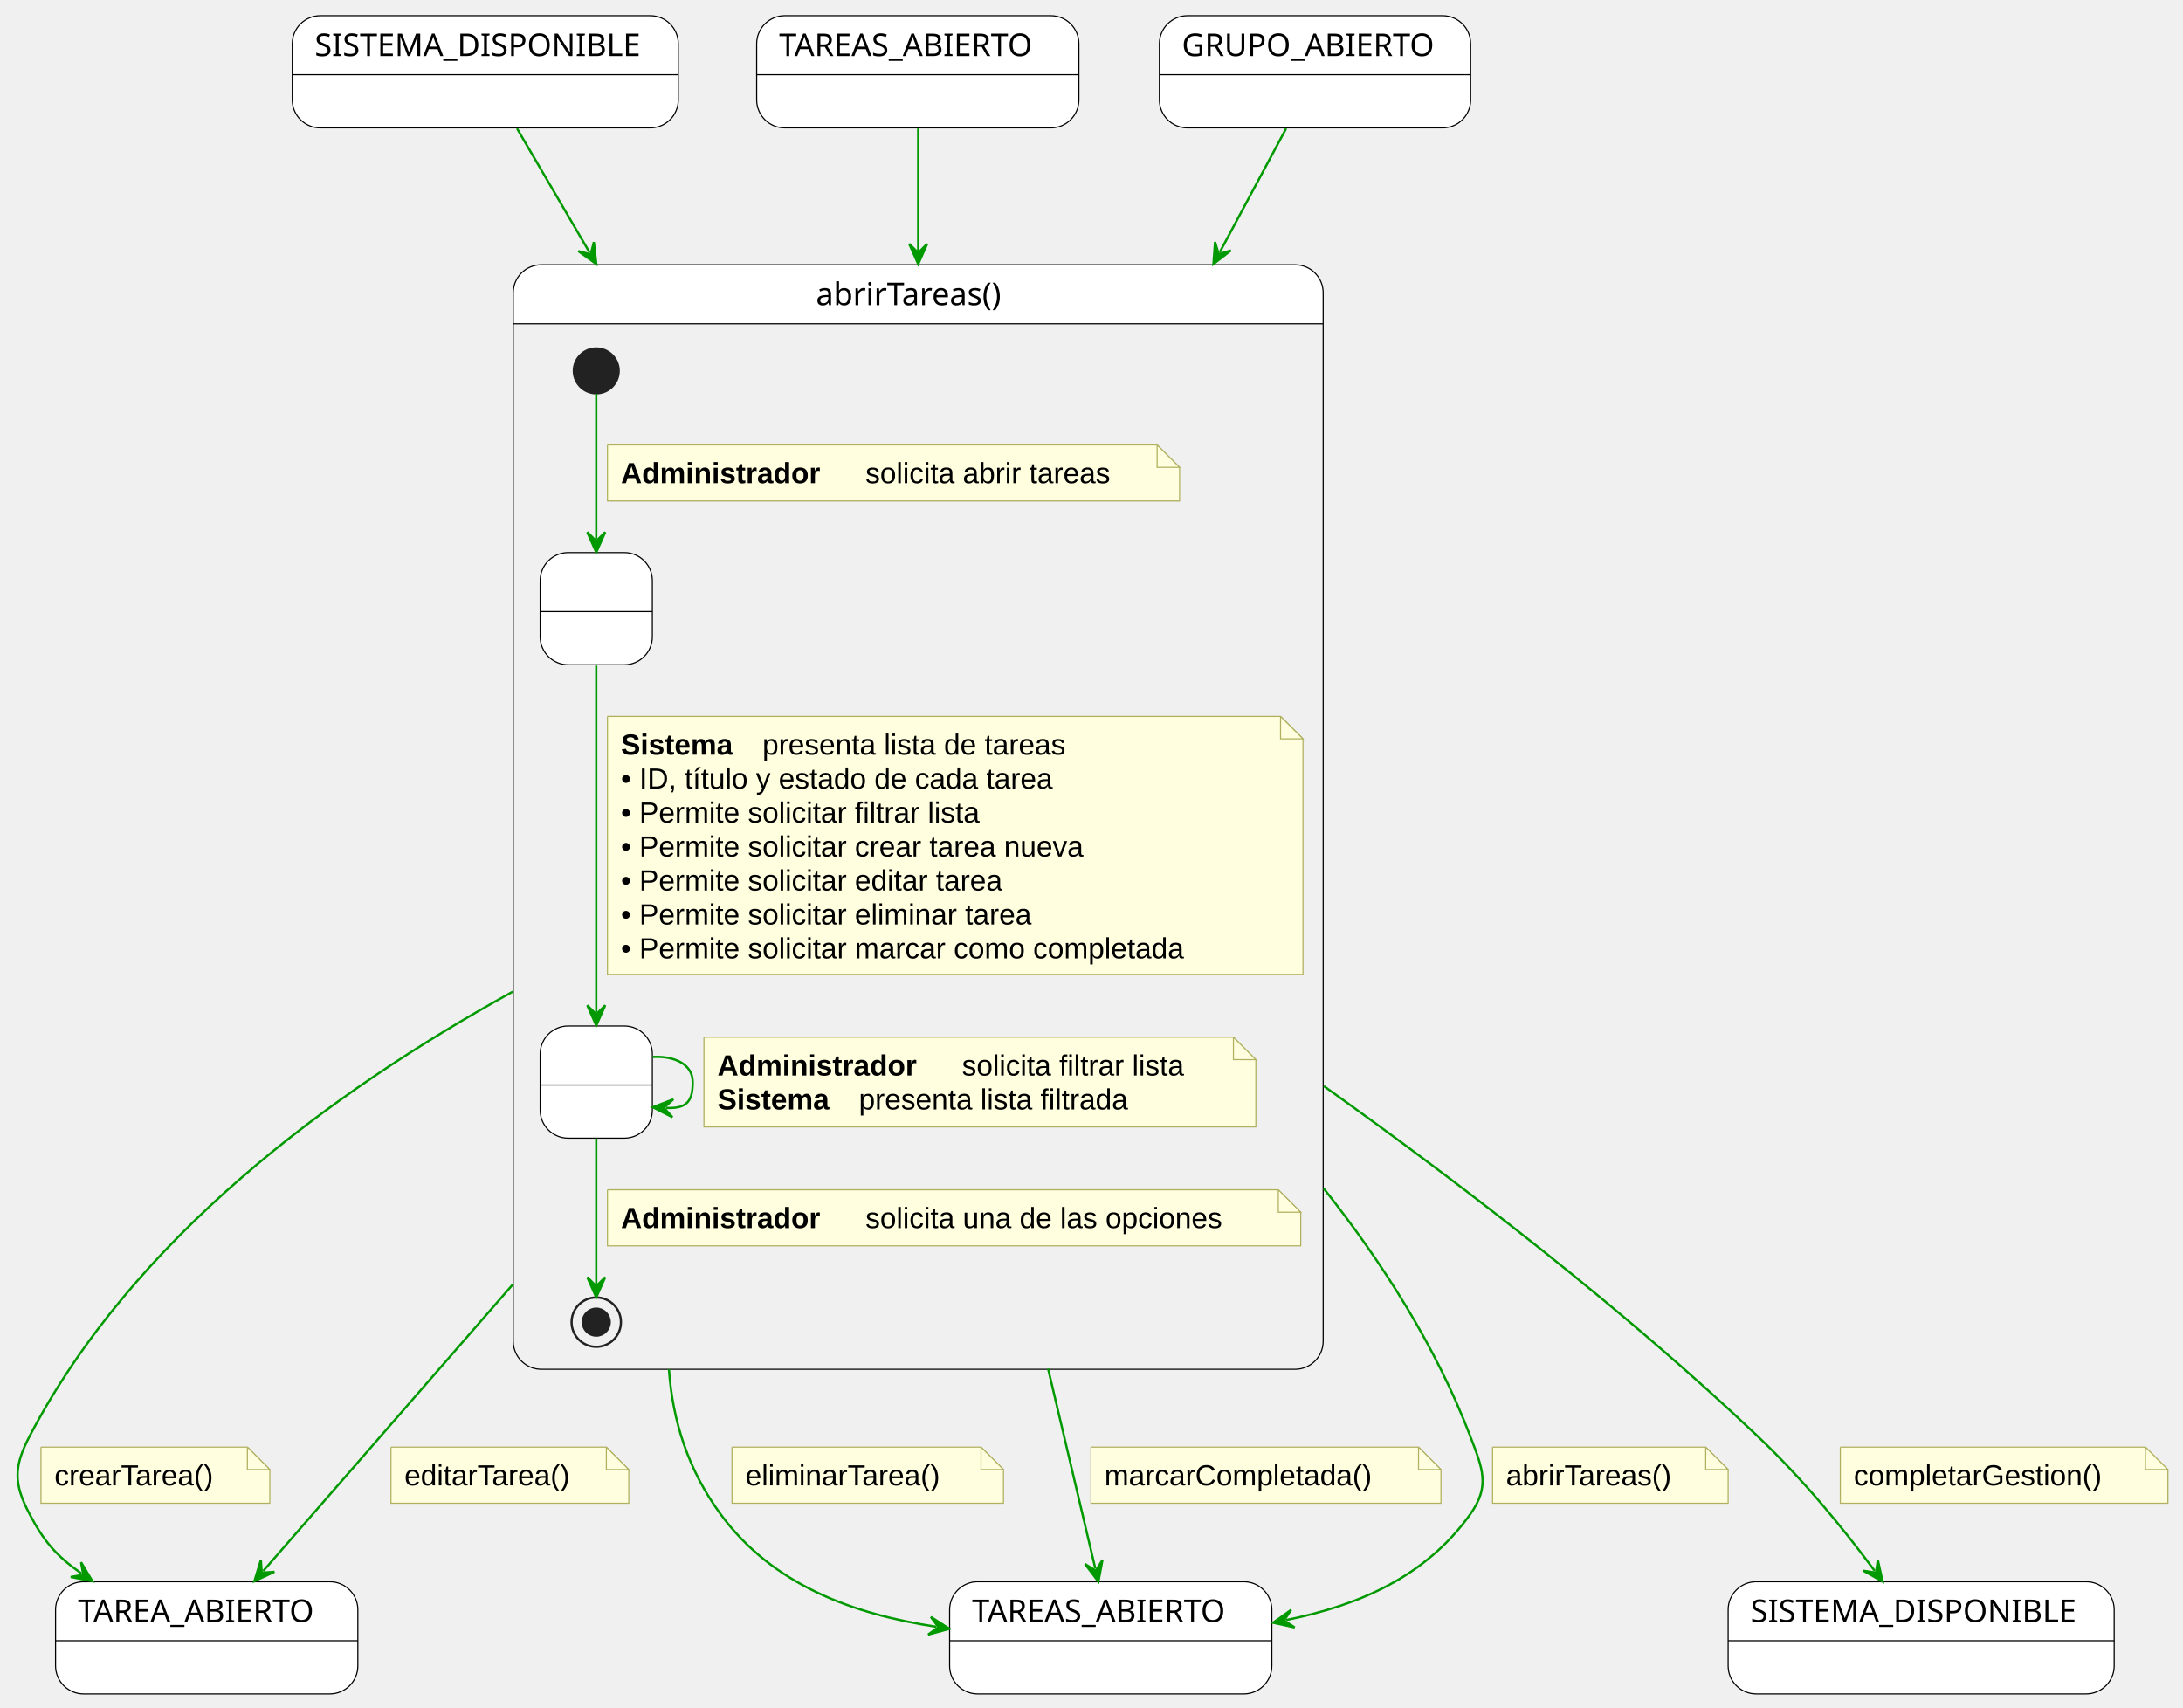
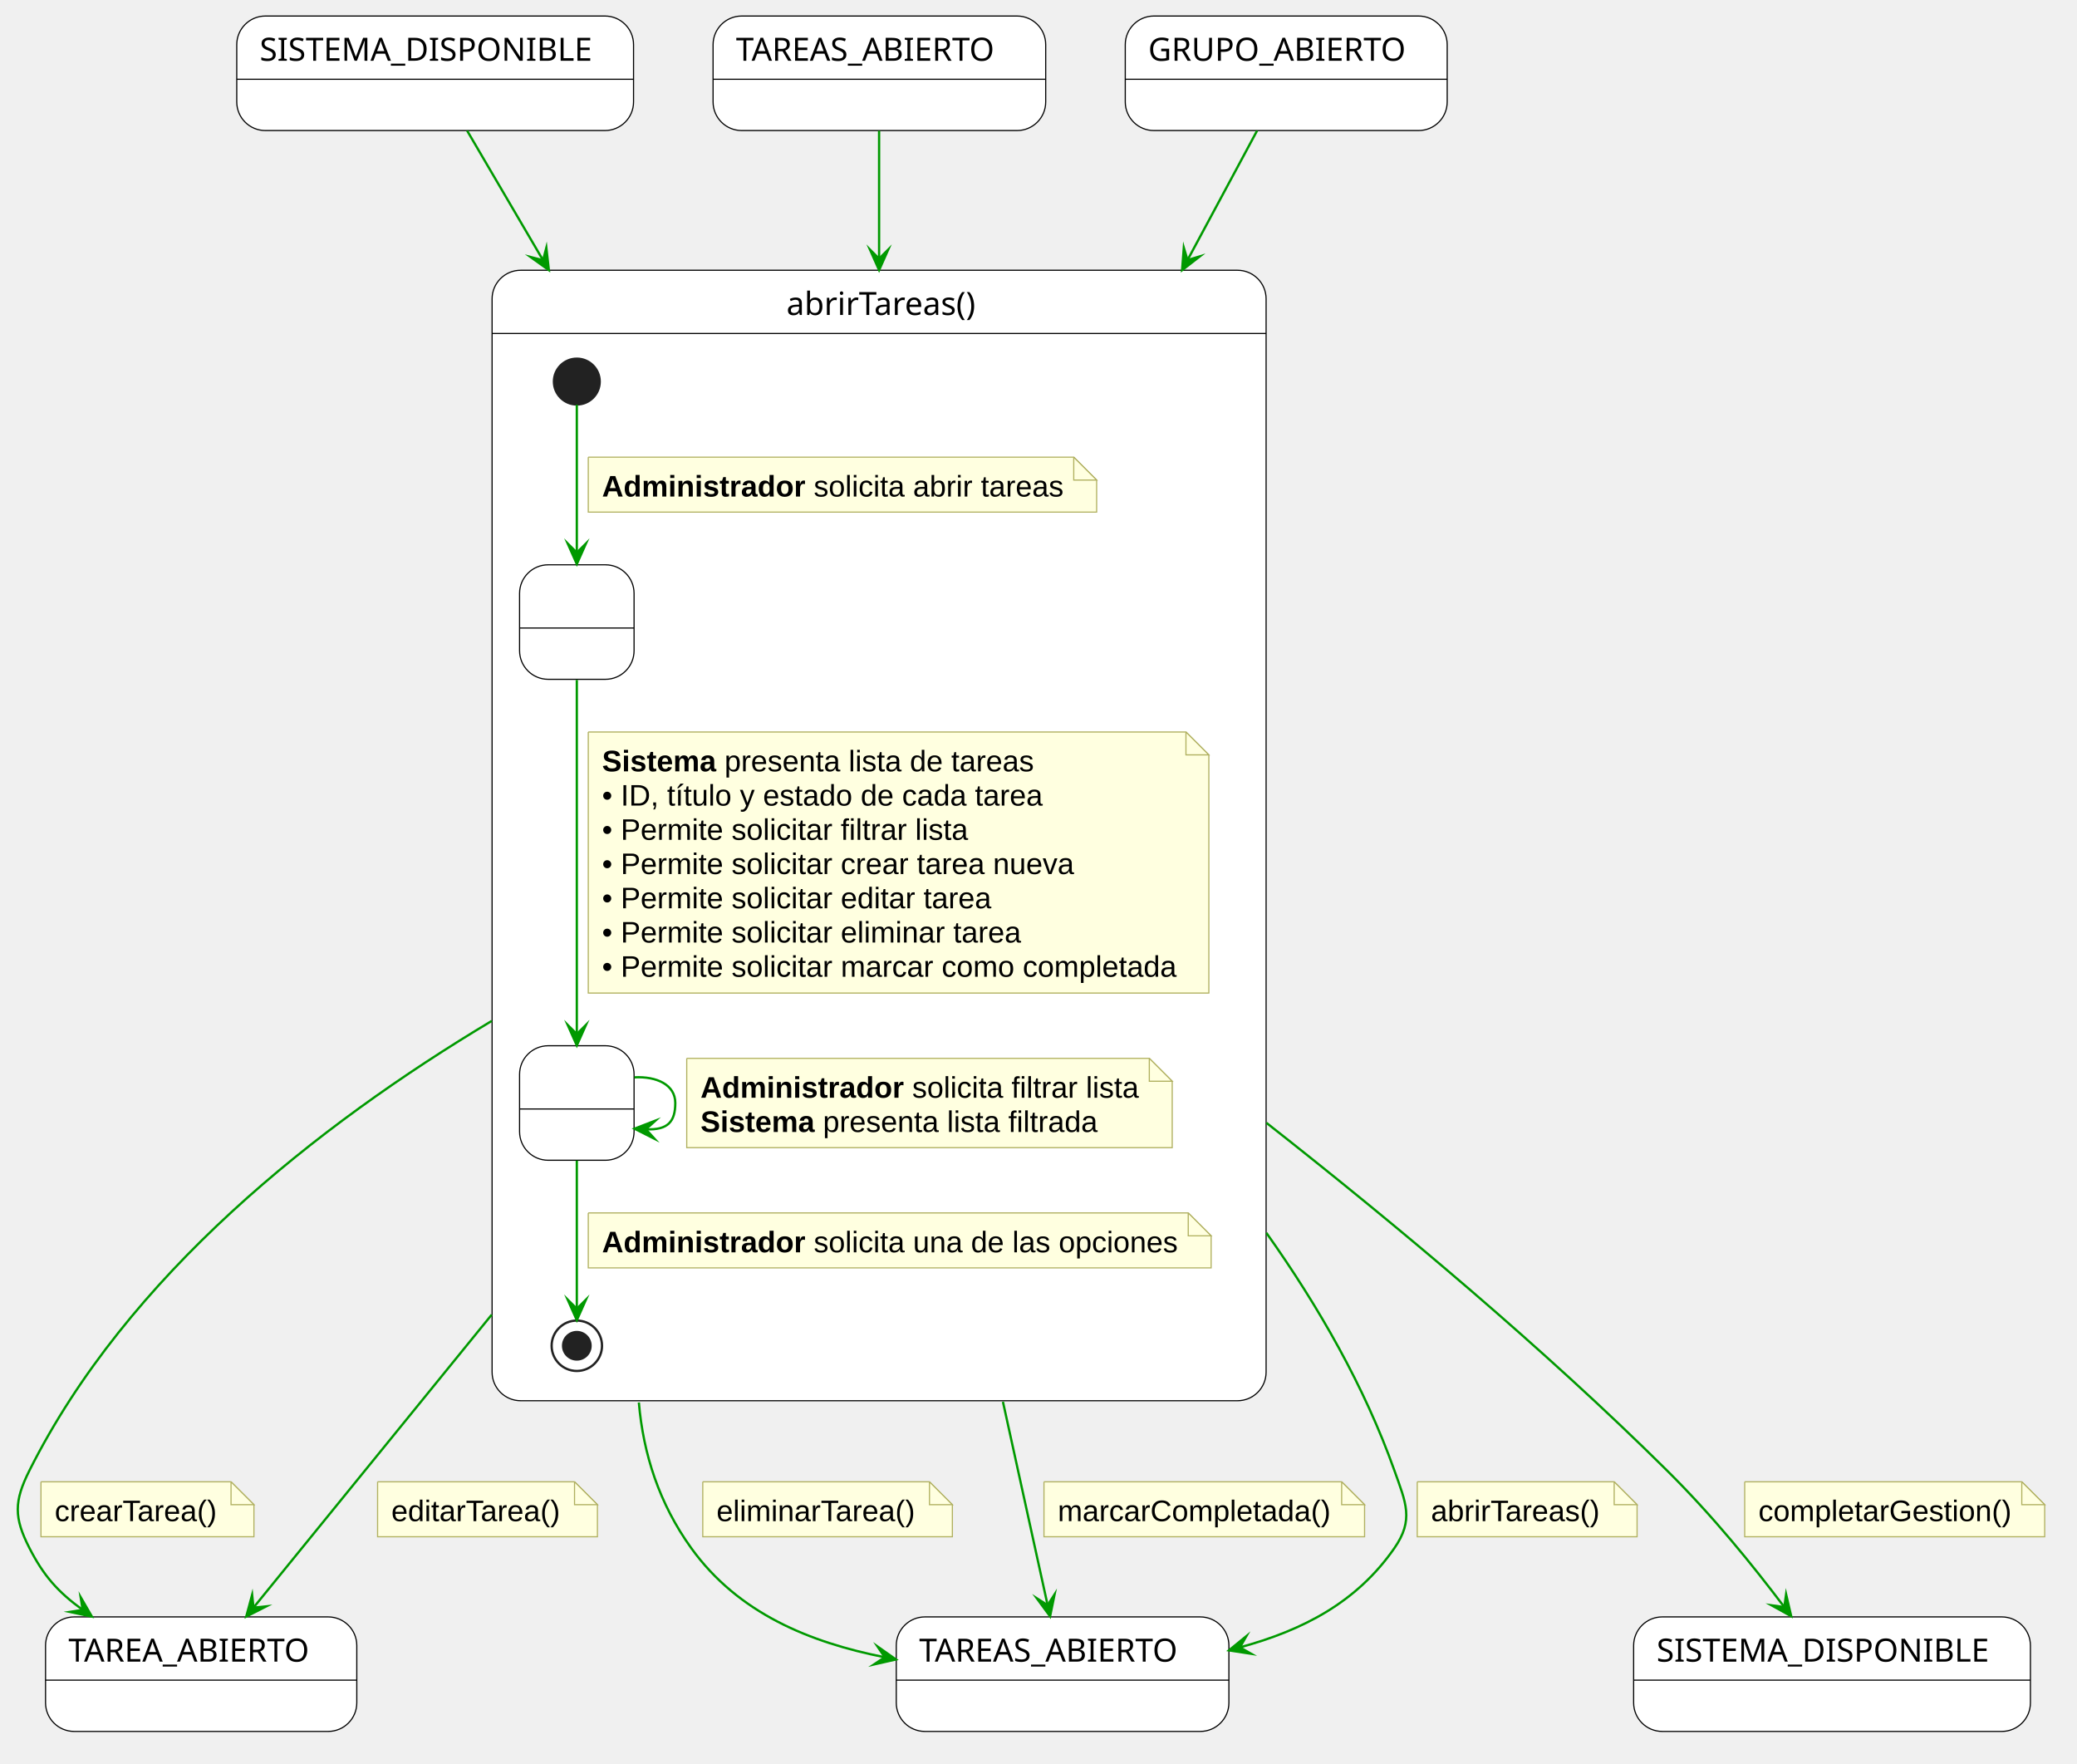
- <svg xmlns="http://www.w3.org/2000/svg" contentStyleType="text/css" data-diagram-type="STATE" height="761px" preserveAspectRatio="none" style="width:973px;height:761px;background:#FFFFFF;" version="1.1" viewBox="0 0 973 761" width="973px" zoomAndPan="magnify">
+ <svg xmlns="http://www.w3.org/2000/svg" contentStyleType="text/css" data-diagram-type="STATE" height="770px" preserveAspectRatio="none" style="width:907px;height:770px;background:#FFFFFF;" version="1.1" viewBox="0 0 907 770" width="907px" zoomAndPan="magnify">
  <defs />
  <g>
-     <g id="Inicio">
-       <rect fill="#FFFFFF" height="50" rx="12.5" ry="12.5" style="stroke:#000000;stroke-width:0.5;" width="172.065" x="130.26" y="7" />
-       <line style="stroke:#000000;stroke-width:0.5;" x1="130.26" x2="302.325" y1="33.297" y2="33.297" />
-       <text fill="#000000" font-family="sans-serif" font-size="14" lengthAdjust="spacing" textLength="152.065" x="140.26" y="24.995">SISTEMA_DISPONIBLE</text>
+     <g class="entity" data-qualified-name="Inicio" data-source-line="19" id="ent0001">
+       <rect fill="#FFFFFF" height="50" rx="12.5" ry="12.5" style="stroke:#000000;stroke-width:0.5;" width="173.269" x="103.39" y="7" />
+       <line style="stroke:#000000;stroke-width:0.5;" x1="103.39" x2="276.659" y1="34.609" y2="34.609" />
+       <text fill="#000000" font-family="sans-serif" font-size="14" lengthAdjust="spacing" textLength="153.269" x="113.39" y="26.533">SISTEMA_DISPONIBLE</text>
    </g>
-     <g id="EntradaLista">
-       <rect fill="#FFFFFF" height="50" rx="12.5" ry="12.5" style="stroke:#000000;stroke-width:0.5;" width="143.621" x="337.26" y="7" />
-       <line style="stroke:#000000;stroke-width:0.5;" x1="337.26" x2="480.881" y1="33.297" y2="33.297" />
-       <text fill="#000000" font-family="sans-serif" font-size="14" lengthAdjust="spacing" textLength="123.621" x="347.26" y="24.995">TAREAS_ABIERTO</text>
+     <g class="entity" data-qualified-name="EntradaLista" data-source-line="20" id="ent0002">
+       <rect fill="#FFFFFF" height="50" rx="12.5" ry="12.5" style="stroke:#000000;stroke-width:0.5;" width="145.255" x="311.39" y="7" />
+       <line style="stroke:#000000;stroke-width:0.5;" x1="311.39" x2="456.645" y1="34.609" y2="34.609" />
+       <text fill="#000000" font-family="sans-serif" font-size="14" lengthAdjust="spacing" textLength="125.255" x="321.39" y="26.533">TAREAS_ABIERTO</text>
    </g>
-     <g id="GrupoAbierto">
-       <rect fill="#FFFFFF" height="50" rx="12.5" ry="12.5" style="stroke:#000000;stroke-width:0.5;" width="138.74" x="516.76" y="7" />
-       <line style="stroke:#000000;stroke-width:0.5;" x1="516.76" x2="655.5" y1="33.297" y2="33.297" />
-       <text fill="#000000" font-family="sans-serif" font-size="14" lengthAdjust="spacing" textLength="118.74" x="526.76" y="24.995">GRUPO_ABIERTO</text>
+     <g class="entity" data-qualified-name="GrupoAbierto" data-source-line="21" id="ent0003">
+       <rect fill="#FFFFFF" height="50" rx="12.5" ry="12.5" style="stroke:#000000;stroke-width:0.5;" width="140.579" x="491.39" y="7" />
+       <line style="stroke:#000000;stroke-width:0.5;" x1="491.39" x2="631.969" y1="34.609" y2="34.609" />
+       <text fill="#000000" font-family="sans-serif" font-size="14" lengthAdjust="spacing" textLength="120.579" x="501.39" y="26.533">GRUPO_ABIERTO</text>
    </g>
-     <path d="M241.26,118 L577.26,118 A12.5,12.5 0 0 1 589.76,130.5 L589.76,144.297 L228.76,144.297 L228.76,130.5 A12.5,12.5 0 0 1 241.26,118" fill="#FFFFFF" />
-     <rect fill="none" height="492.297" rx="12.5" ry="12.5" style="stroke:#000000;stroke-width:0.5;" width="361" x="228.76" y="118" />
-     <line style="stroke:#000000;stroke-width:0.5;" x1="228.76" x2="589.76" y1="144.297" y2="144.297" />
-     <text fill="#000000" font-family="sans-serif" font-size="14" lengthAdjust="spacing" textLength="91.164" x="363.678" y="135.995">abrirTareas()</text>
-     <g id="AbrirTareasContainer.PasoInicial">
-       <rect fill="#FFFFFF" height="50" rx="12.5" ry="12.5" style="stroke:#000000;stroke-width:0.5;" width="50" x="240.76" y="246.297" />
-       <line style="stroke:#000000;stroke-width:0.5;" x1="240.76" x2="290.76" y1="272.594" y2="272.594" />
-       <text fill="#000000" font-family="sans-serif" font-size="14" lengthAdjust="spacing" textLength="4.45" x="263.535" y="264.292"> </text>
+     <g class="entity" data-qualified-name="AbrirTareasContainer" data-source-line="23" id="ent0004">
+       <path d="M227.39,118 L540.39,118 A12.5,12.5 0 0 1 552.89,130.5 L552.89,145.609 L214.89,145.609 L214.89,130.5 A12.5,12.5 0 0 1 227.39,118" fill="#FFFFFF" />
+       <path d="M214.89,145.609 L552.89,145.609 L552.89,599.109 A12.5,12.5 0 0 1 540.39,611.609 L227.39,611.609 A12.5,12.5 0 0 1 214.89,599.109 L214.89,145.609" fill="#FFFFFF" />
+       <rect fill="none" height="493.609" rx="12.5" ry="12.5" style="stroke:#000000;stroke-width:0.5;" width="338" x="214.89" y="118" />
+       <line style="stroke:#000000;stroke-width:0.5;" x1="214.89" x2="552.89" y1="145.609" y2="145.609" />
+       <text fill="#000000" font-family="sans-serif" font-size="14" lengthAdjust="spacing" textLength="80.903" x="343.438" y="137.533">abrirTareas()</text>
+       <g class="entity" data-qualified-name="AbrirTareasContainer.PasoInicial" data-source-line="26" id="ent0005">
+         <rect fill="#FFFFFF" height="50" rx="12.5" ry="12.5" style="stroke:#000000;stroke-width:0.5;" width="50" x="226.89" y="246.609" />
+         <line style="stroke:#000000;stroke-width:0.5;" x1="226.89" x2="276.89" y1="274.219" y2="274.219" />
+         <text fill="#000000" font-family="sans-serif" font-size="14" lengthAdjust="spacing" textLength="3.89" x="249.945" y="266.143"> </text>
+       </g>
+       <g class="entity" data-qualified-name="AbrirTareasContainer.PasoLista" data-source-line="27" id="ent0006">
+         <rect fill="#FFFFFF" height="50" rx="12.5" ry="12.5" style="stroke:#000000;stroke-width:0.5;" width="50" x="226.89" y="456.609" />
+         <line style="stroke:#000000;stroke-width:0.5;" x1="226.89" x2="276.89" y1="484.219" y2="484.219" />
+         <text fill="#000000" font-family="sans-serif" font-size="14" lengthAdjust="spacing" textLength="3.89" x="249.945" y="476.143"> </text>
+       </g>
+       <g class="start_entity" data-qualified-name="AbrirTareasContainer..start.AbrirTareasContainer" data-source-line="29" id="ent0010">
+         <ellipse cx="251.89" cy="166.609" fill="#222222" rx="10" ry="10" style="stroke:#222222;stroke-width:1;" />
+       </g>
+       <g class="end_entity" data-qualified-name="AbrirTareasContainer..end.AbrirTareasContainer" data-source-line="51" id="ent0014">
+         <ellipse cx="251.89" cy="587.609" fill="none" rx="11" ry="11" style="stroke:#222222;stroke-width:1;" />
+         <ellipse cx="251.89" cy="587.609" fill="#222222" rx="6" ry="6" style="stroke:#222222;stroke-width:1;" />
+       </g>
+       <g class="link" data-entity-1="ent0010" data-entity-2="ent0005" data-link-type="dependency" data-source-line="29" id="lnk11">
+         <path d="M251.89,176.749 C251.89,192.209 251.89,219.009 251.89,241.289" fill="none" id="*start*AbrirTareasContainer-to-PasoInicial" style="stroke:#009900;stroke-width:1;" />
+         <polygon fill="#009900" points="251.89,246.289,255.89,237.289,251.89,241.289,247.89,237.289,251.89,246.289" style="stroke:#009900;stroke-width:1;stroke-linejoin:miter;stroke-miterlimit:10;" />
+         <path d="M256.89,199.609 L256.89,223.609 L478.89,223.609 L478.89,209.609 L468.89,199.609 L256.89,199.609" fill="#FFFFE0" style="stroke:#B0B060;stroke-width:0.5;" />
+         <path d="M468.89,199.609 L468.89,209.609 L478.89,209.609 L468.89,199.609" fill="#FFFFE0" style="stroke:#B0B060;stroke-width:0.5;" />
+         <text fill="#000000" font-family="Arial" font-size="13" font-weight="700" lengthAdjust="spacing" textLength="88.842" x="262.89" y="216.803">Administrador</text>
+         <text fill="#000000" font-family="Arial" font-size="13" lengthAdjust="spacing" textLength="109.097" x="355.344" y="216.803">solicita abrir tareas</text>
+       </g>
+       <g class="link" data-entity-1="ent0005" data-entity-2="ent0006" data-link-type="dependency" data-source-line="34" id="lnk12">
+         <path d="M251.89,296.879 C251.89,336.959 251.89,411.519 251.89,451.499" fill="none" id="PasoInicial-to-PasoLista" style="stroke:#009900;stroke-width:1;" />
+         <polygon fill="#009900" points="251.89,456.499,255.89,447.499,251.89,451.499,247.89,447.499,251.89,456.499" style="stroke:#009900;stroke-width:1;stroke-linejoin:miter;stroke-miterlimit:10;" />
+         <path d="M256.89,319.609 L256.89,433.609 L527.89,433.609 L527.89,329.609 L517.89,319.609 L256.89,319.609" fill="#FFFFE0" style="stroke:#B0B060;stroke-width:0.5;" />
+         <path d="M517.89,319.609 L517.89,329.609 L527.89,329.609 L517.89,319.609" fill="#FFFFE0" style="stroke:#B0B060;stroke-width:0.5;" />
+         <text fill="#000000" font-family="Arial" font-size="13" font-weight="700" lengthAdjust="spacing" textLength="49.861" x="262.89" y="336.803">Sistema</text>
+         <text fill="#000000" font-family="Arial" font-size="13" lengthAdjust="spacing" textLength="135.135" x="316.363" y="336.803">presenta lista de tareas</text>
+         <text fill="#000000" font-family="Arial" font-size="13" lengthAdjust="spacing" textLength="192.442" x="262.89" y="351.752">• ID, título y estado de cada tarea</text>
+         <text fill="#000000" font-family="Arial" font-size="13" lengthAdjust="spacing" textLength="159.859" x="262.89" y="366.701">• Permite solicitar filtrar lista</text>
+         <text fill="#000000" font-family="Arial" font-size="13" lengthAdjust="spacing" textLength="206.134" x="262.89" y="381.649">• Permite solicitar crear tarea nueva</text>
+         <text fill="#000000" font-family="Arial" font-size="13" lengthAdjust="spacing" textLength="170.003" x="262.89" y="396.598">• Permite solicitar editar tarea</text>
+         <text fill="#000000" font-family="Arial" font-size="13" lengthAdjust="spacing" textLength="182.997" x="262.89" y="411.547">• Permite solicitar eliminar tarea</text>
+         <text fill="#000000" font-family="Arial" font-size="13" lengthAdjust="spacing" textLength="250.91" x="262.89" y="426.496">• Permite solicitar marcar como completada</text>
+       </g>
+       <g class="link" data-entity-1="ent0006" data-entity-2="ent0006" data-link-type="dependency" data-source-line="45" id="lnk13">
+         <path d="M277.07,470.399 C286.8,469.909 294.89,473.639 294.89,481.609 C294.89,489.579 291.794,493.561 282.064,493.071" fill="none" id="PasoLista-to-PasoLista" style="stroke:#009900;stroke-width:1;" />
+         <polygon fill="#009900" points="277.07,492.819,285.857,497.267,282.064,493.071,286.26,489.277,277.07,492.819" style="stroke:#009900;stroke-width:1;stroke-linejoin:miter;stroke-miterlimit:10;" />
+         <path d="M299.89,462.109 L299.89,501.109 L511.89,501.109 L511.89,472.109 L501.89,462.109 L299.89,462.109" fill="#FFFFE0" style="stroke:#B0B060;stroke-width:0.5;" />
+         <path d="M501.89,462.109 L501.89,472.109 L511.89,472.109 L501.89,462.109" fill="#FFFFE0" style="stroke:#B0B060;stroke-width:0.5;" />
+         <text fill="#000000" font-family="Arial" font-size="13" font-weight="700" lengthAdjust="spacing" textLength="88.842" x="305.89" y="479.303">Administrador</text>
+         <text fill="#000000" font-family="Arial" font-size="13" lengthAdjust="spacing" textLength="98.966" x="398.344" y="479.303">solicita filtrar lista</text>
+         <text fill="#000000" font-family="Arial" font-size="13" font-weight="700" lengthAdjust="spacing" textLength="49.861" x="305.89" y="494.252">Sistema</text>
+         <text fill="#000000" font-family="Arial" font-size="13" lengthAdjust="spacing" textLength="119.952" x="359.363" y="494.252">presenta lista filtrada</text>
+       </g>
+       <g class="link" data-entity-1="ent0006" data-entity-2="ent0014" data-link-type="dependency" data-source-line="51" id="lnk15">
+         <path d="M251.89,506.729 C251.89,528.809 251.89,555.419 251.89,571.449" fill="none" id="PasoLista-to-*end*AbrirTareasContainer" style="stroke:#009900;stroke-width:1;" />
+         <polygon fill="#009900" points="251.89,576.449,255.89,567.449,251.89,571.449,247.89,567.449,251.89,576.449" style="stroke:#009900;stroke-width:1;stroke-linejoin:miter;stroke-miterlimit:10;" />
+         <path d="M256.89,529.609 L256.89,553.609 L528.89,553.609 L528.89,539.609 L518.89,529.609 L256.89,529.609" fill="#FFFFE0" style="stroke:#B0B060;stroke-width:0.5;" />
+         <path d="M518.89,529.609 L518.89,539.609 L528.89,539.609 L518.89,529.609" fill="#FFFFE0" style="stroke:#B0B060;stroke-width:0.5;" />
+         <text fill="#000000" font-family="Arial" font-size="13" font-weight="700" lengthAdjust="spacing" textLength="88.842" x="262.89" y="546.803">Administrador</text>
+         <text fill="#000000" font-family="Arial" font-size="13" lengthAdjust="spacing" textLength="158.99" x="355.344" y="546.803">solicita una de las opciones</text>
+       </g>
    </g>
-     <g id="AbrirTareasContainer.PasoLista">
-       <rect fill="#FFFFFF" height="50" rx="12.5" ry="12.5" style="stroke:#000000;stroke-width:0.5;" width="50" x="240.76" y="457.297" />
-       <line style="stroke:#000000;stroke-width:0.5;" x1="240.76" x2="290.76" y1="483.594" y2="483.594" />
-       <text fill="#000000" font-family="sans-serif" font-size="14" lengthAdjust="spacing" textLength="4.45" x="263.535" y="475.292"> </text>
+     <g class="entity" data-qualified-name="FinDetalle" data-source-line="57" id="ent0007">
+       <rect fill="#FFFFFF" height="50" rx="12.5" ry="12.5" style="stroke:#000000;stroke-width:0.5;" width="135.917" x="19.89" y="706" />
+       <line style="stroke:#000000;stroke-width:0.5;" x1="19.89" x2="155.807" y1="733.609" y2="733.609" />
+       <text fill="#000000" font-family="sans-serif" font-size="14" lengthAdjust="spacing" textLength="115.917" x="29.89" y="725.533">TAREA_ABIERTO</text>
    </g>
-     <ellipse cx="265.76" cy="165.297" fill="#222222" rx="10" ry="10" style="stroke:#222222;stroke-width:1;" />
-     <ellipse cx="265.76" cy="589.297" fill="none" rx="11" ry="11" style="stroke:#222222;stroke-width:1;" />
-     <ellipse cx="265.76" cy="589.297" fill="#222222" rx="6" ry="6" style="stroke:#222222;stroke-width:1;" />
-     <g class="link" data-entity-1=".start.AbrirTareasContainer" data-entity-2="PasoInicial" data-source-line="29" data-uid="lnk3" id="link_.start.AbrirTareasContainer_PasoInicial">
-       <path d="M265.76,175.527 C265.76,191.237 265.76,217.657 265.76,240.167" fill="none" id="*start*AbrirTareasContainer-to-PasoInicial" style="stroke:#009900;stroke-width:1;" />
-       <polygon fill="#009900" points="265.76,246.167,269.76,237.167,265.76,241.167,261.76,237.167,265.76,246.167" style="stroke:#009900;stroke-width:1;" />
-       <path d="M270.76,198.297 L270.76,223.297 L525.76,223.297 L525.76,208.297 L515.76,198.297 L270.76,198.297" fill="#FFFFE0" style="stroke:#B0B060;stroke-width:0.5;" />
-       <path d="M515.76,198.297 L515.76,208.297 L525.76,208.297 L515.76,198.297" fill="#FFFFE0" style="stroke:#B0B060;stroke-width:0.5;" />
-       <text fill="#000000" font-family="Arial" font-size="13" font-weight="bold" lengthAdjust="spacing" textLength="104.863" x="276.76" y="215.364">Administrador</text>
-       <text fill="#000000" font-family="Arial" font-size="13" lengthAdjust="spacing" textLength="125.703" x="385.756" y="215.364">solicita abrir tareas</text>
+     <g class="entity" data-qualified-name="SalidaLista" data-source-line="58" id="ent0008">
+       <rect fill="#FFFFFF" height="50" rx="12.5" ry="12.5" style="stroke:#000000;stroke-width:0.5;" width="145.255" x="391.39" y="706" />
+       <line style="stroke:#000000;stroke-width:0.5;" x1="391.39" x2="536.645" y1="733.609" y2="733.609" />
+       <text fill="#000000" font-family="sans-serif" font-size="14" lengthAdjust="spacing" textLength="125.255" x="401.39" y="725.533">TAREAS_ABIERTO</text>
    </g>
-     <g class="link" data-entity-1="PasoInicial" data-entity-2="PasoLista" data-source-line="34" data-uid="lnk4" id="link_PasoInicial_PasoLista">
-       <path d="M265.76,296.677 C265.76,336.957 265.76,410.897 265.76,451.067" fill="none" id="PasoInicial-to-PasoLista" style="stroke:#009900;stroke-width:1;" />
-       <polygon fill="#009900" points="265.76,457.067,269.76,448.067,265.76,452.067,261.76,448.067,265.76,457.067" style="stroke:#009900;stroke-width:1;" />
-       <path d="M270.76,319.297 L270.76,434.297 L580.76,434.297 L580.76,329.297 L570.76,319.297 L270.76,319.297" fill="#FFFFE0" style="stroke:#B0B060;stroke-width:0.5;" />
-       <path d="M570.76,319.297 L570.76,329.297 L580.76,329.297 L570.76,319.297" fill="#FFFFE0" style="stroke:#B0B060;stroke-width:0.5;" />
-       <text fill="#000000" font-family="Arial" font-size="13" font-weight="bold" lengthAdjust="spacing" textLength="58.906" x="276.76" y="336.364">Sistema</text>
-       <text fill="#000000" font-family="Arial" font-size="13" lengthAdjust="spacing" textLength="154.521" x="339.799" y="336.364">presenta lista de tareas</text>
-       <text fill="#000000" font-family="Arial" font-size="13" lengthAdjust="spacing" textLength="221.87" x="276.76" y="351.497">• ID, título y estado de cada tarea</text>
-       <text fill="#000000" font-family="Arial" font-size="13" lengthAdjust="spacing" textLength="188.481" x="276.76" y="366.629">• Permite solicitar filtrar lista</text>
-       <text fill="#000000" font-family="Arial" font-size="13" lengthAdjust="spacing" textLength="238.31" x="276.76" y="381.762">• Permite solicitar crear tarea nueva</text>
-       <text fill="#000000" font-family="Arial" font-size="13" lengthAdjust="spacing" textLength="198.51" x="276.76" y="396.895">• Permite solicitar editar tarea</text>
-       <text fill="#000000" font-family="Arial" font-size="13" lengthAdjust="spacing" textLength="213.288" x="276.76" y="412.028">• Permite solicitar eliminar tarea</text>
-       <text fill="#000000" font-family="Arial" font-size="13" lengthAdjust="spacing" textLength="289.06" x="276.76" y="427.161">• Permite solicitar marcar como completada</text>
+     <g class="entity" data-qualified-name="SalidaSistema" data-source-line="59" id="ent0009">
+       <rect fill="#FFFFFF" height="50" rx="12.5" ry="12.5" style="stroke:#000000;stroke-width:0.5;" width="173.269" x="713.39" y="706" />
+       <line style="stroke:#000000;stroke-width:0.5;" x1="713.39" x2="886.659" y1="733.609" y2="733.609" />
+       <text fill="#000000" font-family="sans-serif" font-size="14" lengthAdjust="spacing" textLength="153.269" x="723.39" y="725.533">SISTEMA_DISPONIBLE</text>
    </g>
-     <g class="link" data-entity-1="PasoLista" data-entity-2="PasoLista" data-source-line="45" data-uid="lnk5" id="link_PasoLista_PasoLista">
-       <path d="M290.94,471.087 C300.67,470.597 308.76,474.327 308.76,482.297 C308.76,490.267 306.662,494.299 296.932,493.809" fill="none" id="PasoLista-to-PasoLista" style="stroke:#009900;stroke-width:1;" />
-       <polygon fill="#009900" points="290.94,493.507,299.727,497.954,295.934,493.758,300.13,489.965,290.94,493.507" style="stroke:#009900;stroke-width:1;" />
-       <path d="M313.76,462.297 L313.76,502.297 L559.76,502.297 L559.76,472.297 L549.76,462.297 L313.76,462.297" fill="#FFFFE0" style="stroke:#B0B060;stroke-width:0.5;" />
-       <path d="M549.76,462.297 L549.76,472.297 L559.76,472.297 L549.76,462.297" fill="#FFFFE0" style="stroke:#B0B060;stroke-width:0.5;" />
-       <text fill="#000000" font-family="Arial" font-size="13" font-weight="bold" lengthAdjust="spacing" textLength="104.863" x="319.76" y="479.364">Administrador</text>
-       <text fill="#000000" font-family="Arial" font-size="13" lengthAdjust="spacing" textLength="116.651" x="428.756" y="479.364">solicita filtrar lista</text>
-       <text fill="#000000" font-family="Arial" font-size="13" font-weight="bold" lengthAdjust="spacing" textLength="58.906" x="319.76" y="494.497">Sistema</text>
-       <text fill="#000000" font-family="Arial" font-size="13" lengthAdjust="spacing" textLength="139.42" x="382.799" y="494.497">presenta lista filtrada</text>
+     <g class="link" data-entity-1="ent0001" data-entity-2="ent0004" data-link-type="dependency" data-source-line="61" id="lnk16">
+       <path d="M204,57.07 C212.89,72.25 222.851,89.247 237.151,113.637" fill="none" id="Inicio-to-AbrirTareasContainer" style="stroke:#009900;stroke-width:1;" />
+       <polygon fill="#009900" points="239.68,117.95,238.579,108.163,237.151,113.637,231.677,112.209,239.68,117.95" style="stroke:#009900;stroke-width:1;stroke-linejoin:miter;stroke-miterlimit:10;" />
    </g>
-     <g class="link" data-entity-1="PasoLista" data-entity-2=".end.AbrirTareasContainer" data-source-line="51" data-uid="lnk7" id="link_PasoLista_.end.AbrirTareasContainer">
-       <path d="M265.76,507.387 C265.76,529.787 265.76,556.067 265.76,572.247" fill="none" id="PasoLista-to-*end*AbrirTareasContainer" style="stroke:#009900;stroke-width:1;" />
-       <polygon fill="#009900" points="265.76,578.247,269.76,569.247,265.76,573.247,261.76,569.247,265.76,578.247" style="stroke:#009900;stroke-width:1;" />
-       <path d="M270.76,530.297 L270.76,555.297 L579.76,555.297 L579.76,540.297 L569.76,530.297 L270.76,530.297" fill="#FFFFE0" style="stroke:#B0B060;stroke-width:0.5;" />
-       <path d="M569.76,530.297 L569.76,540.297 L579.76,540.297 L569.76,530.297" fill="#FFFFE0" style="stroke:#B0B060;stroke-width:0.5;" />
-       <text fill="#000000" font-family="Arial" font-size="13" font-weight="bold" lengthAdjust="spacing" textLength="104.863" x="276.76" y="547.364">Administrador</text>
-       <text fill="#000000" font-family="Arial" font-size="13" lengthAdjust="spacing" textLength="179.277" x="385.756" y="547.364">solicita una de las opciones</text>
+     <g class="link" data-entity-1="ent0002" data-entity-2="ent0004" data-link-type="dependency" data-source-line="62" id="lnk17">
+       <path d="M383.89,57.07 C383.89,72.25 383.89,88.56 383.89,112.95" fill="none" id="EntradaLista-to-AbrirTareasContainer" style="stroke:#009900;stroke-width:1;" />
+       <polygon fill="#009900" points="383.89,117.95,387.89,108.95,383.89,112.95,379.89,108.95,383.89,117.95" style="stroke:#009900;stroke-width:1;stroke-linejoin:miter;stroke-miterlimit:10;" />
    </g>
-     <g id="FinDetalle">
-       <rect fill="#FFFFFF" height="50" rx="12.5" ry="12.5" style="stroke:#000000;stroke-width:0.5;" width="134.734" x="24.76" y="705" />
-       <line style="stroke:#000000;stroke-width:0.5;" x1="24.76" x2="159.494" y1="731.297" y2="731.297" />
-       <text fill="#000000" font-family="sans-serif" font-size="14" lengthAdjust="spacing" textLength="114.734" x="34.76" y="722.995">TAREA_ABIERTO</text>
+     <g class="link" data-entity-1="ent0003" data-entity-2="ent0004" data-link-type="dependency" data-source-line="63" id="lnk18">
+       <path d="M548.95,57.07 C540.79,72.25 531.699,89.157 518.579,113.547" fill="none" id="GrupoAbierto-to-AbrirTareasContainer" style="stroke:#009900;stroke-width:1;" />
+       <polygon fill="#009900" points="516.21,117.95,523.996,111.919,518.579,113.547,516.951,108.129,516.21,117.95" style="stroke:#009900;stroke-width:1;stroke-linejoin:miter;stroke-miterlimit:10;" />
    </g>
-     <g id="SalidaLista">
-       <rect fill="#FFFFFF" height="50" rx="12.5" ry="12.5" style="stroke:#000000;stroke-width:0.5;" width="143.621" x="423.26" y="705" />
-       <line style="stroke:#000000;stroke-width:0.5;" x1="423.26" x2="566.881" y1="731.297" y2="731.297" />
-       <text fill="#000000" font-family="sans-serif" font-size="14" lengthAdjust="spacing" textLength="123.621" x="433.26" y="722.995">TAREAS_ABIERTO</text>
+     <g class="link" data-entity-1="ent0004" data-entity-2="ent0007" data-link-type="dependency" data-source-line="65" id="lnk19">
+       <path d="M214.74,445.77 C138.26,491.55 55.6,557 12.89,642 C6.11,655.5 6,662.55 12.89,676 C19.04,688 25.176,694.99 36.096,702.93" fill="none" id="AbrirTareasContainer-to-FinDetalle" style="stroke:#009900;stroke-width:1;" />
+       <polygon fill="#009900" points="40.14,705.87,35.213,697.342,36.096,702.93,30.509,703.812,40.14,705.87" style="stroke:#009900;stroke-width:1;stroke-linejoin:miter;stroke-miterlimit:10;" />
+       <path d="M17.89,647 L17.89,671 L110.89,671 L110.89,657 L100.89,647 L17.89,647" fill="#FFFFE0" style="stroke:#B0B060;stroke-width:0.5;" />
+       <path d="M100.89,647 L100.89,657 L110.89,657 L100.89,647" fill="#FFFFE0" style="stroke:#B0B060;stroke-width:0.5;" />
+       <text fill="#000000" font-family="Arial" font-size="13" lengthAdjust="spacing" textLength="72.236" x="23.89" y="664.194">crearTarea()</text>
    </g>
-     <g id="SalidaSistema">
-       <rect fill="#FFFFFF" height="50" rx="12.5" ry="12.5" style="stroke:#000000;stroke-width:0.5;" width="172.065" x="770.26" y="705" />
-       <line style="stroke:#000000;stroke-width:0.5;" x1="770.26" x2="942.325" y1="731.297" y2="731.297" />
-       <text fill="#000000" font-family="sans-serif" font-size="14" lengthAdjust="spacing" textLength="152.065" x="780.26" y="722.995">SISTEMA_DISPONIBLE</text>
+     <g class="link" data-entity-1="ent0004" data-entity-2="ent0007" data-link-type="dependency" data-source-line="70" id="lnk20">
+       <path d="M214.71,574.05 C171.46,627.24 133.826,673.522 110.686,701.962" fill="none" id="AbrirTareasContainer-to-FinDetalle-1" style="stroke:#009900;stroke-width:1;" />
+       <polygon fill="#009900" points="107.53,705.84,116.313,701.383,110.686,701.962,110.107,696.334,107.53,705.84" style="stroke:#009900;stroke-width:1;stroke-linejoin:miter;stroke-miterlimit:10;" />
+       <path d="M164.89,647 L164.89,671 L260.89,671 L260.89,657 L250.89,647 L164.89,647" fill="#FFFFE0" style="stroke:#B0B060;stroke-width:0.5;" />
+       <path d="M250.89,647 L250.89,657 L260.89,657 L250.89,647" fill="#FFFFE0" style="stroke:#B0B060;stroke-width:0.5;" />
+       <text fill="#000000" font-family="Arial" font-size="13" lengthAdjust="spacing" textLength="75.137" x="170.89" y="664.194">editarTarea()</text>
    </g>
-     <g class="link" data-entity-1="Inicio" data-entity-2="AbrirTareasContainer" data-source-line="61" data-uid="lnk8" id="link_Inicio_AbrirTareasContainer">
-       <path d="M230.45,57.27 C239.29,72.37 248.62,88.331 262.76,112.501" fill="none" id="Inicio-to-AbrirTareasContainer" style="stroke:#009900;stroke-width:1;" />
-       <polygon fill="#009900" points="265.79,117.68,264.698,107.892,263.265,113.364,257.793,111.931,265.79,117.68" style="stroke:#009900;stroke-width:1;" />
+     <g class="link" data-entity-1="ent0004" data-entity-2="ent0008" data-link-type="dependency" data-source-line="75" id="lnk21">
+       <path d="M278.98,612.37 C280.91,634.94 287.89,656.58 301.89,676 C322.35,704.38 353.455,717.099 386.345,723.609" fill="none" id="AbrirTareasContainer-to-SalidaLista" style="stroke:#009900;stroke-width:1;" />
+       <polygon fill="#009900" points="391.25,724.58,383.198,718.909,386.345,723.609,381.645,726.756,391.25,724.58" style="stroke:#009900;stroke-width:1;stroke-linejoin:miter;stroke-miterlimit:10;" />
+       <path d="M306.89,647 L306.89,671 L415.89,671 L415.89,657 L405.89,647 L306.89,647" fill="#FFFFE0" style="stroke:#B0B060;stroke-width:0.5;" />
+       <path d="M405.89,647 L405.89,657 L415.89,657 L405.89,647" fill="#FFFFE0" style="stroke:#B0B060;stroke-width:0.5;" />
+       <text fill="#000000" font-family="Arial" font-size="13" lengthAdjust="spacing" textLength="88.131" x="312.89" y="664.194">eliminarTarea()</text>
    </g>
-     <g class="link" data-entity-1="EntradaLista" data-entity-2="AbrirTareasContainer" data-source-line="62" data-uid="lnk9" id="link_EntradaLista_AbrirTareasContainer">
-       <path d="M409.26,57.27 C409.26,72.37 409.26,87.51 409.26,111.68" fill="none" id="EntradaLista-to-AbrirTareasContainer" style="stroke:#009900;stroke-width:1;" />
-       <polygon fill="#009900" points="409.26,117.68,413.26,108.68,409.26,112.68,405.26,108.68,409.26,117.68" style="stroke:#009900;stroke-width:1;" />
+     <g class="link" data-entity-1="ent0004" data-entity-2="ent0008" data-link-type="dependency" data-source-line="80" id="lnk22">
+       <path d="M437.97,612.07 C446.38,650.31 452.757,679.346 457.487,700.876" fill="none" id="AbrirTareasContainer-to-SalidaLista-1" style="stroke:#009900;stroke-width:1;" />
+       <polygon fill="#009900" points="458.56,705.76,460.536,696.111,457.487,700.876,452.722,697.828,458.56,705.76" style="stroke:#009900;stroke-width:1;stroke-linejoin:miter;stroke-miterlimit:10;" />
+       <path d="M455.89,647 L455.89,671 L595.89,671 L595.89,657 L585.89,647 L455.89,647" fill="#FFFFE0" style="stroke:#B0B060;stroke-width:0.5;" />
+       <path d="M585.89,647 L585.89,657 L595.89,657 L585.89,647" fill="#FFFFE0" style="stroke:#B0B060;stroke-width:0.5;" />
+       <text fill="#000000" font-family="Arial" font-size="13" lengthAdjust="spacing" textLength="119.203" x="461.89" y="664.194">marcarCompletada()</text>
    </g>
-     <g class="link" data-entity-1="GrupoAbierto" data-entity-2="AbrirTareasContainer" data-source-line="63" data-uid="lnk10" id="link_GrupoAbierto_AbrirTareasContainer">
-       <path d="M573.25,57.27 C565.14,72.37 556.647,88.223 543.677,112.393" fill="none" id="GrupoAbierto-to-AbrirTareasContainer" style="stroke:#009900;stroke-width:1;" />
-       <polygon fill="#009900" points="540.84,117.68,548.62,111.641,543.204,113.274,541.571,107.858,540.84,117.68" style="stroke:#009900;stroke-width:1;" />
+     <g class="link" data-entity-1="ent0004" data-entity-2="ent0008" data-link-type="dependency" data-source-line="85" id="lnk23">
+       <path d="M553,538.29 C575.89,570.52 595.93,605.6 608.89,642 C613.96,656.24 617.51,663.59 608.89,676 C592.34,699.83 568.774,711.844 541.474,719.294" fill="none" id="AbrirTareasContainer-to-SalidaLista-2" style="stroke:#009900;stroke-width:1;" />
+       <polygon fill="#009900" points="536.65,720.61,546.386,722.1,541.474,719.294,544.279,714.382,536.65,720.61" style="stroke:#009900;stroke-width:1;stroke-linejoin:miter;stroke-miterlimit:10;" />
+       <path d="M618.89,647 L618.89,671 L714.89,671 L714.89,657 L704.89,647 L618.89,647" fill="#FFFFE0" style="stroke:#B0B060;stroke-width:0.5;" />
+       <path d="M704.89,647 L704.89,657 L714.89,657 L704.89,647" fill="#FFFFE0" style="stroke:#B0B060;stroke-width:0.5;" />
+       <text fill="#000000" font-family="Arial" font-size="13" lengthAdjust="spacing" textLength="75.124" x="624.89" y="664.194">abrirTareas()</text>
    </g>
-     <g class="link" data-entity-1="AbrirTareasContainer" data-entity-2="FinDetalle" data-source-line="65" data-uid="lnk11" id="link_AbrirTareasContainer_FinDetalle">
-       <path d="M228.53,442 C147.12,486.94 59.14,552.29 13.26,640 C6.05,653.78 6,661.24 13.26,675 C19.62,687.05 25.098,693.474 36.288,701.324" fill="none" id="AbrirTareasContainer-to-FinDetalle" style="stroke:#009900;stroke-width:1;" />
-       <polygon fill="#009900" points="41.2,704.77,36.129,696.327,37.107,701.899,31.535,702.876,41.2,704.77" style="stroke:#009900;stroke-width:1;" />
-       <path d="M18.26,645 L18.26,670 L120.26,670 L120.26,655 L110.26,645 L18.26,645" fill="#FFFFE0" style="stroke:#B0B060;stroke-width:0.5;" />
-       <path d="M110.26,645 L110.26,655 L120.26,655 L110.26,645" fill="#FFFFE0" style="stroke:#B0B060;stroke-width:0.5;" />
-       <text fill="#000000" font-family="Arial" font-size="13" lengthAdjust="spacing" textLength="81.161" x="24.26" y="662.067">crearTarea()</text>
-     </g>
-     <g class="link" data-entity-1="AbrirTareasContainer" data-entity-2="FinDetalle" data-source-line="70" data-uid="lnk12" id="link_AbrirTareasContainer_FinDetalle">
-       <path d="M228.54,572.52 C182.1,625.84 142.201,671.666 117.321,700.226" fill="none" id="AbrirTareasContainer-to-FinDetalle-1" style="stroke:#009900;stroke-width:1;" />
-       <polygon fill="#009900" points="113.38,704.75,122.308,700.591,116.664,700.98,116.276,695.336,113.38,704.75" style="stroke:#009900;stroke-width:1;" />
-       <path d="M174.26,645 L174.26,670 L280.26,670 L280.26,655 L270.26,645 L174.26,645" fill="#FFFFE0" style="stroke:#B0B060;stroke-width:0.5;" />
-       <path d="M270.26,645 L270.26,655 L280.26,655 L270.26,645" fill="#FFFFE0" style="stroke:#B0B060;stroke-width:0.5;" />
-       <text fill="#000000" font-family="Arial" font-size="13" lengthAdjust="spacing" textLength="85.63" x="180.26" y="662.067">editarTarea()</text>
-     </g>
-     <g class="link" data-entity-1="AbrirTareasContainer" data-entity-2="SalidaLista" data-source-line="75" data-uid="lnk13" id="link_AbrirTareasContainer_SalidaLista">
-       <path d="M298.16,610.29 C299.76,633.27 306.74,655.29 321.26,675 C344.62,706.7 380.48,719.429 417.25,725.079" fill="none" id="AbrirTareasContainer-to-SalidaLista" style="stroke:#009900;stroke-width:1;" />
-       <polygon fill="#009900" points="423.18,725.99,414.892,720.669,418.238,725.231,413.677,728.577,423.18,725.99" style="stroke:#009900;stroke-width:1;" />
-       <path d="M326.26,645 L326.26,670 L447.26,670 L447.26,655 L437.26,645 L326.26,645" fill="#FFFFE0" style="stroke:#B0B060;stroke-width:0.5;" />
-       <path d="M437.26,645 L437.26,655 L447.26,655 L437.26,645" fill="#FFFFE0" style="stroke:#B0B060;stroke-width:0.5;" />
-       <text fill="#000000" font-family="Arial" font-size="13" lengthAdjust="spacing" textLength="100.407" x="332.26" y="662.067">eliminarTarea()</text>
-     </g>
-     <g class="link" data-entity-1="AbrirTareasContainer" data-entity-2="SalidaLista" data-source-line="80" data-uid="lnk14" id="link_AbrirTareasContainer_SalidaLista">
-       <path d="M467.16,610.06 C476.32,648.83 483.07,677.411 488.2,699.111" fill="none" id="AbrirTareasContainer-to-SalidaLista-1" style="stroke:#009900;stroke-width:1;" />
-       <polygon fill="#009900" points="489.58,704.95,491.402,695.271,488.43,700.084,483.617,697.112,489.58,704.95" style="stroke:#009900;stroke-width:1;" />
-       <path d="M486.26,645 L486.26,670 L642.26,670 L642.26,655 L632.26,645 L486.26,645" fill="#FFFFE0" style="stroke:#B0B060;stroke-width:0.5;" />
-       <path d="M632.26,645 L632.26,655 L642.26,655 L632.26,645" fill="#FFFFE0" style="stroke:#B0B060;stroke-width:0.5;" />
-       <text fill="#000000" font-family="Arial" font-size="13" lengthAdjust="spacing" textLength="135.415" x="492.26" y="662.067">marcarCompletada()</text>
-     </g>
-     <g class="link" data-entity-1="AbrirTareasContainer" data-entity-2="SalidaLista" data-source-line="85" data-uid="lnk15" id="link_AbrirTareasContainer_SalidaLista">
-       <path d="M590.01,529.71 C616.7,563.38 640.23,600.66 655.26,640 C660.81,654.53 664.33,662.36 655.26,675 C635.17,702.98 605.699,715.45 573.319,722.06" fill="none" id="AbrirTareasContainer-to-SalidaLista-2" style="stroke:#009900;stroke-width:1;" />
-       <polygon fill="#009900" points="567.44,723.26,577.058,725.379,572.339,722.26,575.458,717.541,567.44,723.26" style="stroke:#009900;stroke-width:1;" />
-       <path d="M665.26,645 L665.26,670 L770.26,670 L770.26,655 L760.26,645 L665.26,645" fill="#FFFFE0" style="stroke:#B0B060;stroke-width:0.5;" />
-       <path d="M760.26,645 L760.26,655 L770.26,655 L760.26,645" fill="#FFFFE0" style="stroke:#B0B060;stroke-width:0.5;" />
-       <text fill="#000000" font-family="Arial" font-size="13" lengthAdjust="spacing" textLength="84.652" x="671.26" y="662.067">abrirTareas()</text>
-     </g>
-     <g class="link" data-entity-1="AbrirTareasContainer" data-entity-2="SalidaSistema" data-source-line="90" data-uid="lnk16" id="link_AbrirTareasContainer_SalidaSistema">
-       <path d="M590.07,484.1 C653.88,529.63 724.35,584.12 783.26,640 C804.43,660.08 821.62,681.385 835.56,700.135" fill="none" id="AbrirTareasContainer-to-SalidaSistema" style="stroke:#009900;stroke-width:1;" />
-       <polygon fill="#009900" points="839.14,704.95,836.98,695.341,836.157,700.938,830.56,700.114,839.14,704.95" style="stroke:#009900;stroke-width:1;" />
-       <path d="M820.26,645 L820.26,670 L966.26,670 L966.26,655 L956.26,645 L820.26,645" fill="#FFFFE0" style="stroke:#B0B060;stroke-width:0.5;" />
-       <path d="M956.26,645 L956.26,655 L966.26,655 L956.26,645" fill="#FFFFE0" style="stroke:#B0B060;stroke-width:0.5;" />
-       <text fill="#000000" font-family="Arial" font-size="13" lengthAdjust="spacing" textLength="125.925" x="826.26" y="662.067">completarGestion()</text>
+     <g class="link" data-entity-1="ent0004" data-entity-2="ent0009" data-link-type="dependency" data-source-line="90" id="lnk24">
+       <path d="M553.01,490.25 C610.71,535.56 674.17,588.79 727.89,642 C748.09,662 765.325,683.361 779.185,701.701" fill="none" id="AbrirTareasContainer-to-SalidaSistema" style="stroke:#009900;stroke-width:1;" />
+       <polygon fill="#009900" points="782.2,705.69,779.965,696.098,779.185,701.701,773.582,700.922,782.2,705.69" style="stroke:#009900;stroke-width:1;stroke-linejoin:miter;stroke-miterlimit:10;" />
+       <path d="M761.89,647 L761.89,671 L892.89,671 L892.89,657 L882.89,647 L761.89,647" fill="#FFFFE0" style="stroke:#B0B060;stroke-width:0.5;" />
+       <path d="M882.89,647 L882.89,657 L892.89,657 L882.89,647" fill="#FFFFE0" style="stroke:#B0B060;stroke-width:0.5;" />
+       <text fill="#000000" font-family="Arial" font-size="13" lengthAdjust="spacing" textLength="110.538" x="767.89" y="664.194">completarGestion()</text>
    </g>
  </g>
</svg>
